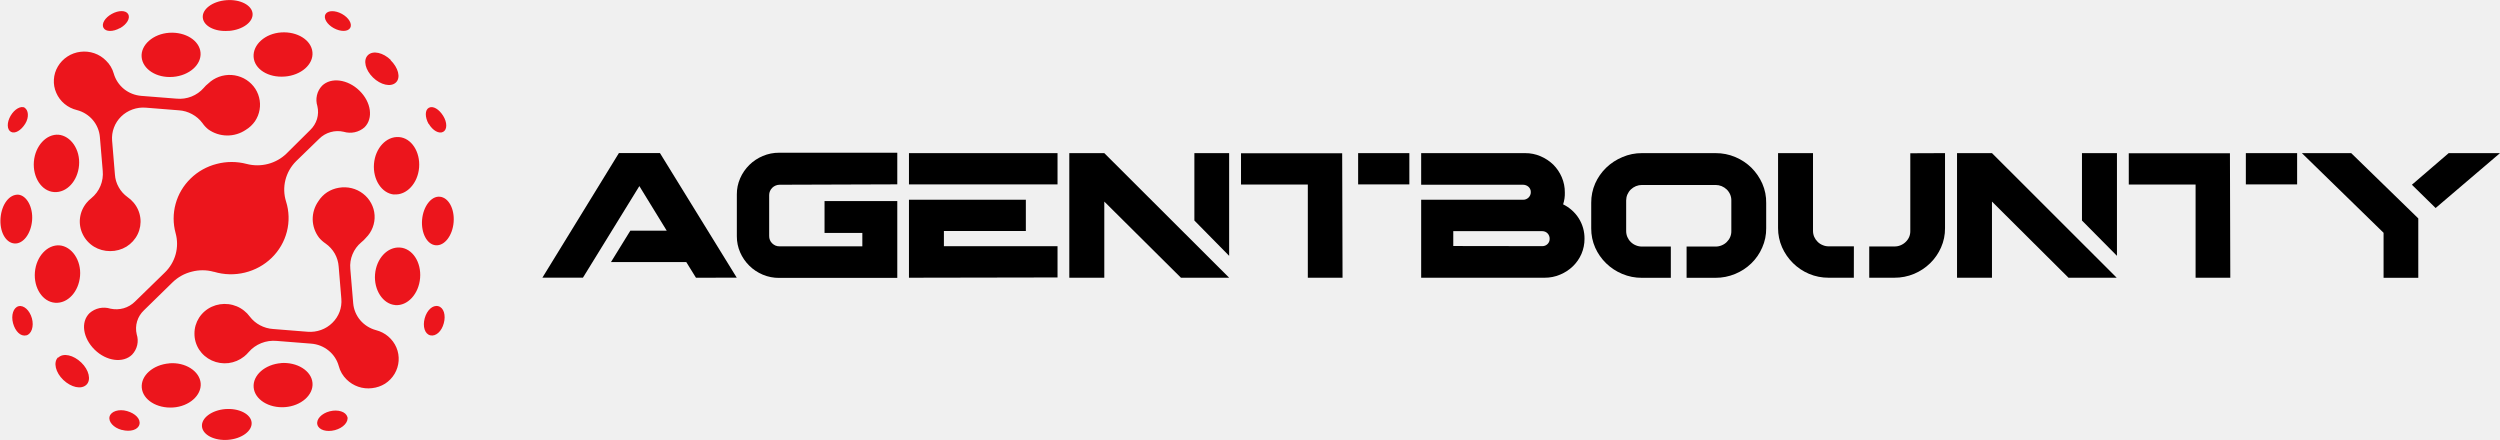
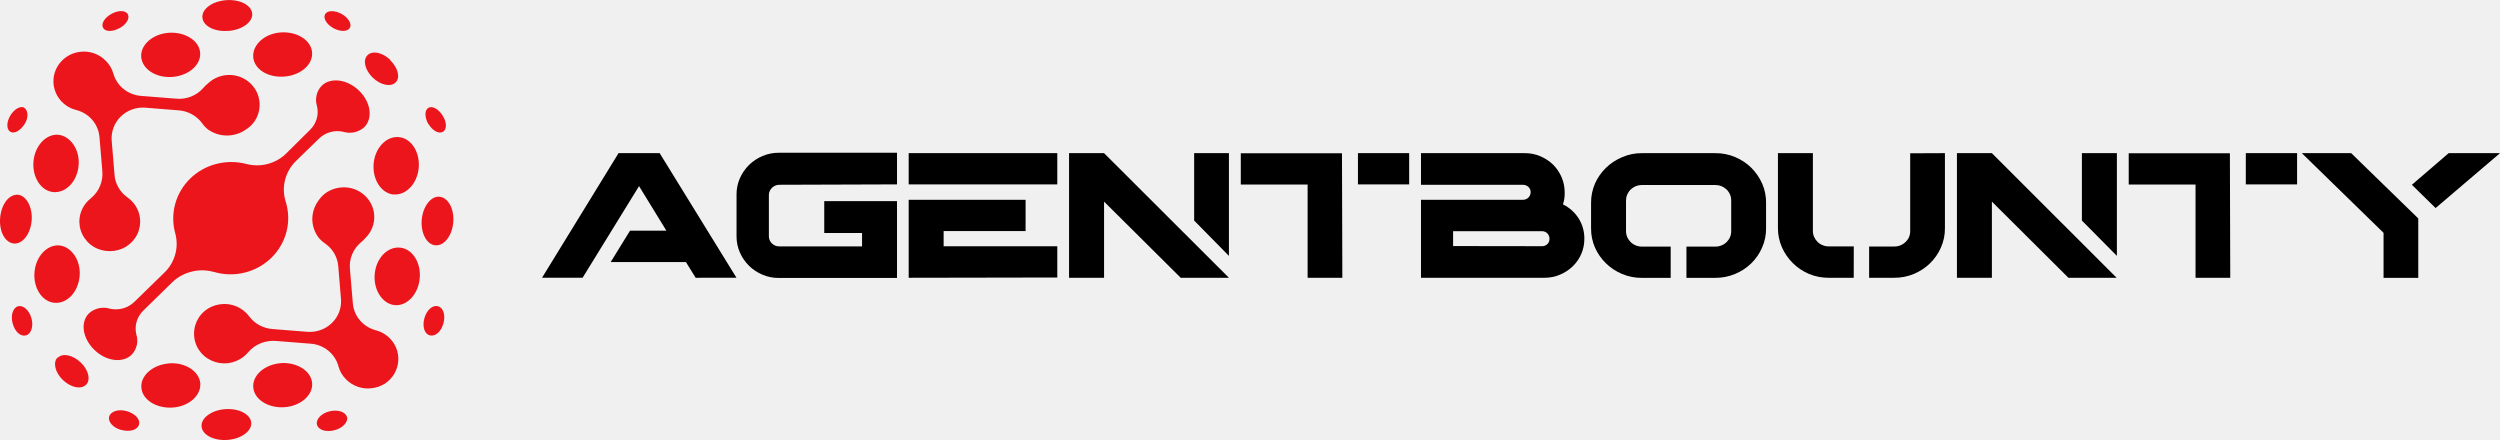
- <svg xmlns="http://www.w3.org/2000/svg" preserveAspectRatio="none" overflow="visible" style="display: block;" width="233" height="41" viewBox="0 0 233 41" fill="none">
+ <svg xmlns="http://www.w3.org/2000/svg" overflow="visible" width="232.96" height="41" viewBox="0.04 0 232.96 41" fill="none">
  <g id="Layer_1" clip-path="url(#clip0_0_97)">
    <path id="Vector" d="M22.907 12.103C23.248 11.897 23.54 11.623 23.764 11.3C23.983 10.976 24.128 10.612 24.193 10.23C24.261 9.847 24.245 9.454 24.146 9.077C24.05 8.7 23.874 8.347 23.627 8.041C23.38 7.736 23.071 7.483 22.718 7.3C22.365 7.121 21.977 7.014 21.578 6.988C21.18 6.965 20.782 7.023 20.408 7.159C20.036 7.296 19.698 7.507 19.414 7.779C19.256 7.902 19.112 8.041 18.986 8.195C18.678 8.548 18.287 8.824 17.846 8.998C17.405 9.173 16.927 9.24 16.453 9.194L13.174 8.936C12.579 8.888 12.014 8.665 11.554 8.295C11.095 7.921 10.763 7.42 10.603 6.859C10.477 6.4 10.227 5.982 9.879 5.648C9.575 5.339 9.2 5.104 8.786 4.961C8.374 4.82 7.933 4.774 7.5 4.828C7.064 4.879 6.647 5.03 6.283 5.269C5.918 5.507 5.614 5.823 5.396 6.193C5.174 6.564 5.047 6.98 5.023 7.408C4.995 7.836 5.071 8.264 5.246 8.657C5.416 9.052 5.679 9.402 6.013 9.681C6.347 9.959 6.743 10.157 7.17 10.259C7.75 10.41 8.267 10.733 8.649 11.183C9.031 11.635 9.261 12.19 9.309 12.773L9.574 15.915C9.621 16.395 9.549 16.879 9.364 17.326C9.18 17.772 8.886 18.167 8.507 18.475C8.35 18.599 8.207 18.739 8.079 18.891C7.739 19.299 7.523 19.79 7.457 20.311C7.392 20.83 7.479 21.357 7.71 21.83C7.938 22.304 8.301 22.705 8.756 22.987C9.209 23.262 9.734 23.406 10.268 23.403C10.805 23.406 11.33 23.262 11.786 22.987C12.239 22.704 12.601 22.303 12.831 21.83C13.06 21.356 13.146 20.83 13.08 20.311C13.016 19.79 12.8 19.297 12.459 18.891C12.294 18.693 12.102 18.518 11.889 18.371C11.545 18.125 11.262 17.808 11.061 17.443C10.855 17.079 10.735 16.675 10.71 16.261L10.448 13.102C10.415 12.691 10.473 12.278 10.62 11.891C10.764 11.503 10.994 11.151 11.293 10.859C11.591 10.568 11.951 10.344 12.347 10.201C12.744 10.057 13.168 10 13.59 10.035L16.658 10.28C17.095 10.306 17.52 10.429 17.901 10.638C18.282 10.843 18.612 11.127 18.866 11.47C19.017 11.691 19.2 11.888 19.41 12.057C19.915 12.42 20.526 12.62 21.154 12.628C21.78 12.635 22.393 12.451 22.907 12.103ZM29.738 22.154C29.913 22.361 30.117 22.543 30.343 22.695C30.696 22.943 30.988 23.262 31.2 23.632C31.41 24.006 31.534 24.419 31.564 24.843L31.813 27.844C31.849 28.256 31.793 28.67 31.65 29.059C31.504 29.447 31.273 29.799 30.973 30.091C30.676 30.385 30.316 30.611 29.918 30.753C29.52 30.897 29.095 30.954 28.671 30.92L25.444 30.662C25.02 30.633 24.608 30.515 24.236 30.316C23.861 30.118 23.537 29.842 23.284 29.509C23.133 29.301 22.953 29.115 22.748 28.955C22.334 28.622 21.83 28.411 21.296 28.348C20.762 28.283 20.222 28.367 19.736 28.589C19.249 28.814 18.839 29.169 18.553 29.613C18.269 30.058 18.12 30.571 18.124 31.094C18.121 31.618 18.269 32.131 18.553 32.576C18.84 33.017 19.25 33.371 19.736 33.596C20.221 33.819 20.762 33.904 21.296 33.841C21.829 33.774 22.333 33.562 22.748 33.23C22.906 33.105 23.049 32.966 23.177 32.813C23.492 32.448 23.893 32.163 24.347 31.981C24.801 31.799 25.294 31.727 25.783 31.773L29.001 32.027C29.599 32.072 30.166 32.298 30.625 32.672C31.088 33.046 31.419 33.551 31.573 34.116C31.695 34.588 31.947 35.02 32.301 35.365C32.606 35.669 32.978 35.901 33.39 36.043C33.802 36.185 34.242 36.23 34.675 36.176C35.107 36.128 35.522 35.986 35.888 35.76C36.253 35.524 36.557 35.209 36.776 34.84C36.994 34.471 37.123 34.058 37.153 33.633C37.183 33.207 37.111 32.779 36.943 32.385C36.774 31.99 36.515 31.638 36.184 31.357C35.856 31.078 35.466 30.877 35.044 30.77C34.468 30.614 33.954 30.29 33.574 29.842C33.194 29.392 32.965 28.84 32.918 28.26L32.648 25.055C32.605 24.594 32.675 24.128 32.854 23.698C33.03 23.268 33.311 22.886 33.673 22.583C33.83 22.459 33.974 22.32 34.101 22.167C34.382 21.89 34.598 21.558 34.736 21.193C34.877 20.828 34.937 20.438 34.911 20.048C34.886 19.66 34.777 19.281 34.59 18.937C34.406 18.593 34.149 18.291 33.836 18.051C33.524 17.809 33.163 17.635 32.777 17.539C32.39 17.444 31.987 17.43 31.594 17.497C31.202 17.56 30.828 17.701 30.497 17.913C30.166 18.131 29.887 18.415 29.678 18.746C29.32 19.251 29.133 19.852 29.143 20.465C29.156 21.074 29.365 21.665 29.738 22.154ZM36.741 18.117C37.898 18.209 38.94 17.085 39.06 15.62C39.18 14.155 38.344 12.852 37.174 12.773C36.004 12.694 34.975 13.805 34.855 15.271C34.736 16.735 35.584 18.038 36.741 18.13V18.117ZM36.836 28.435C37.993 28.526 39.03 27.394 39.154 25.913C39.278 24.431 38.438 23.145 37.268 23.07C36.098 22.995 35.074 24.102 34.954 25.567C34.834 27.032 35.696 28.339 36.836 28.431V28.435ZM32.64 2.597C32.85 2.235 32.511 1.652 31.873 1.299C31.234 0.945 30.553 0.957 30.338 1.319C30.124 1.681 30.467 2.272 31.105 2.622C31.744 2.972 32.43 2.968 32.64 2.597ZM41.361 30.125C41.567 29.38 41.361 28.664 40.843 28.535C40.324 28.406 39.788 28.913 39.583 29.663C39.377 30.412 39.583 31.128 40.101 31.253C40.62 31.378 41.168 30.878 41.361 30.125ZM32.361 38.84C32.233 38.378 31.504 38.136 30.733 38.332C29.961 38.528 29.447 39.086 29.58 39.581C29.713 40.076 30.437 40.292 31.213 40.089C31.988 39.885 32.498 39.327 32.378 38.84H32.361ZM39.964 11.545C40.328 12.166 40.911 12.498 41.301 12.29C41.691 12.082 41.687 11.408 41.301 10.792C40.915 10.176 40.358 9.835 39.973 10.043C39.587 10.251 39.6 10.917 39.943 11.545H39.964ZM11.19 2.622C11.82 2.272 12.163 1.698 11.948 1.319C11.734 0.941 11.049 0.945 10.414 1.299C9.78 1.652 9.437 2.218 9.647 2.597C9.857 2.976 10.53 2.976 11.168 2.622H11.19ZM16.118 7.167C17.636 7.046 18.788 6.031 18.69 4.899C18.591 3.767 17.271 2.955 15.771 3.055C14.271 3.155 13.101 4.191 13.2 5.319C13.299 6.447 14.58 7.284 16.097 7.167H16.118ZM26.55 7.134C28.067 7.013 29.22 6.006 29.121 4.87C29.023 3.733 27.707 2.922 26.207 3.022C24.707 3.122 23.558 4.162 23.636 5.307C23.713 6.451 25.011 7.254 26.528 7.134H26.55ZM40.628 22.858C41.434 22.92 42.175 21.959 42.278 20.714C42.381 19.47 41.807 18.409 40.993 18.334C40.178 18.259 39.441 19.258 39.338 20.481C39.236 21.705 39.793 22.791 40.607 22.858H40.628ZM21.343 2.88C22.628 2.776 23.606 2.048 23.541 1.265C23.477 0.483 22.384 -0.087 21.094 0.017C19.804 0.121 18.831 0.849 18.9 1.64C18.968 2.431 20.031 2.976 21.287 2.876L21.343 2.88ZM19.954 25.334C20.887 25.613 21.88 25.638 22.826 25.405C23.772 25.175 24.636 24.698 25.324 24.027C26.014 23.352 26.503 22.508 26.738 21.584C26.974 20.661 26.948 19.693 26.661 18.783C26.455 18.131 26.435 17.436 26.601 16.773C26.767 16.111 27.114 15.504 27.604 15.017L29.747 12.936C30.037 12.643 30.4 12.429 30.801 12.315C31.201 12.198 31.625 12.187 32.031 12.282C32.366 12.383 32.722 12.398 33.064 12.324C33.404 12.249 33.719 12.09 33.977 11.862C34.808 11.029 34.598 9.523 33.505 8.453C32.413 7.383 30.853 7.175 30.017 7.991C29.777 8.242 29.611 8.551 29.537 8.886C29.461 9.22 29.476 9.567 29.58 9.893C29.674 10.289 29.662 10.702 29.546 11.092C29.427 11.481 29.209 11.835 28.911 12.12L26.691 14.322C26.215 14.78 25.624 15.11 24.977 15.279C24.326 15.449 23.64 15.449 22.988 15.279C22.072 15.037 21.106 15.037 20.19 15.279C19.273 15.514 18.437 15.982 17.768 16.636C17.095 17.29 16.611 18.105 16.367 19C16.121 19.894 16.121 20.836 16.367 21.73C16.547 22.379 16.547 23.062 16.367 23.711C16.187 24.36 15.832 24.951 15.338 25.422L12.579 28.11C12.287 28.401 11.924 28.614 11.524 28.73C11.124 28.843 10.701 28.855 10.294 28.768C9.962 28.664 9.607 28.647 9.266 28.718C8.924 28.793 8.608 28.952 8.349 29.18C7.491 30.012 7.731 31.519 8.824 32.593C9.917 33.667 11.481 33.87 12.313 33.051C12.549 32.799 12.713 32.492 12.789 32.16C12.863 31.827 12.847 31.482 12.741 31.157C12.648 30.76 12.659 30.346 12.776 29.954C12.893 29.562 13.113 29.206 13.414 28.922L16.088 26.308C16.582 25.826 17.201 25.484 17.88 25.318C18.547 25.142 19.251 25.147 19.916 25.33L19.954 25.334ZM36.433 5.602C35.713 4.895 34.761 4.678 34.29 5.14C33.818 5.602 34.05 6.522 34.761 7.221C35.473 7.92 36.433 8.141 36.904 7.683C37.375 7.225 37.11 6.297 36.394 5.598L36.433 5.602ZM2.46 31.257C2.931 31.132 3.184 30.424 2.974 29.667C2.764 28.909 2.207 28.418 1.731 28.539C1.256 28.66 1.011 29.371 1.217 30.129C1.423 30.886 1.929 31.382 2.43 31.253L2.46 31.257ZM11.366 40.068C12.137 40.272 12.861 40.068 12.994 39.56C13.127 39.052 12.613 38.532 11.841 38.311C11.07 38.091 10.346 38.34 10.213 38.819C10.08 39.298 10.573 39.86 11.327 40.064L11.366 40.068ZM5.571 22.87C4.414 22.779 3.377 23.902 3.253 25.367C3.129 26.832 3.969 28.135 5.143 28.218C6.317 28.302 7.337 27.186 7.461 25.721C7.586 24.256 6.69 22.958 5.533 22.866L5.571 22.87ZM5.477 12.557C4.32 12.465 3.283 13.593 3.159 15.054C3.034 16.515 3.87 17.826 5.049 17.901C6.227 17.976 7.243 16.869 7.367 15.404C7.491 13.939 6.596 12.648 5.43 12.553L5.477 12.557ZM2.323 10.039C1.95 9.831 1.354 10.164 0.99 10.788C0.626 11.412 0.639 12.078 1.016 12.286C1.393 12.494 1.959 12.161 2.349 11.537C2.739 10.913 2.64 10.243 2.284 10.035L2.323 10.039ZM26.211 33.841C24.698 33.958 23.546 34.969 23.64 36.101C23.734 37.233 25.054 38.053 26.554 37.945C28.054 37.837 29.224 36.817 29.125 35.685C29.027 34.553 27.69 33.725 26.173 33.837L26.211 33.841ZM15.784 33.866C14.267 33.987 13.114 35.003 13.213 36.135C13.311 37.267 14.627 38.078 16.131 37.978C17.636 37.879 18.797 36.842 18.703 35.718C18.608 34.595 17.276 33.725 15.746 33.862L15.784 33.866ZM1.731 18.146C0.874 18.08 0.154 19.041 0.051 20.315C-0.051 21.588 0.523 22.621 1.337 22.691C2.151 22.762 2.889 21.792 2.991 20.544C3.094 19.295 2.477 18.205 1.693 18.142L1.731 18.146ZM21.017 38.124C19.731 38.228 18.758 38.956 18.823 39.743C18.887 40.53 19.976 41.092 21.257 40.992C22.538 40.892 23.52 40.159 23.451 39.377C23.383 38.594 22.273 38.024 20.991 38.128L21.017 38.124ZM5.43 33.329C5.906 32.867 6.849 33.092 7.573 33.787C8.297 34.482 8.52 35.423 8.044 35.868C7.569 36.314 6.63 36.105 5.901 35.41C5.173 34.715 4.95 33.771 5.404 33.309L5.43 33.329Z" fill="#EC151C" />
    <path id="Vector_2" d="M64.864 25.884L63.96 24.423H56.944L58.748 21.497H62.138L59.588 17.343L54.33 25.879H50.55L57.681 14.267H61.508L68.665 25.879L64.864 25.884Z" fill="black" />
    <path id="Vector_3" d="M72.655 17.218C72.399 17.222 72.154 17.323 71.974 17.501C71.793 17.679 71.69 17.918 71.687 18.167V21.996C71.684 22.123 71.707 22.249 71.755 22.367C71.802 22.486 71.876 22.594 71.97 22.683C72.06 22.77 72.166 22.841 72.282 22.891C72.401 22.938 72.528 22.961 72.655 22.958H80.37V21.709H76.847V18.741H83.627V25.9H72.621C72.096 25.905 71.576 25.803 71.095 25.601C70.625 25.404 70.199 25.122 69.84 24.768C69.475 24.409 69.184 23.985 68.982 23.52C68.776 23.047 68.671 22.539 68.674 22.025V18.113C68.67 17.6 68.775 17.091 68.982 16.619C69.184 16.154 69.475 15.73 69.84 15.37C70.199 15.017 70.626 14.734 71.095 14.538C71.576 14.334 72.096 14.23 72.621 14.234H83.627V17.181L72.655 17.218Z" fill="black" />
    <path id="Vector_4" d="M84.715 25.884V18.617H95.609V21.53H87.972V22.945H98.562V25.859L84.715 25.884ZM84.715 14.271H98.562V17.185H84.715V14.271Z" fill="black" />
    <path id="Vector_5" d="M111.316 20.552V14.271H114.556V23.844L111.316 20.552ZM114.556 25.884H110.065L102.921 18.787V25.884H99.659V14.271H102.921L114.556 25.884Z" fill="black" />
    <path id="Vector_6" d="M131.352 14.271V17.185H126.578V14.271H131.352ZM125.125 25.884H121.889V17.198H115.662V14.284H125.091L125.125 25.884Z" fill="black" />
    <path id="Vector_7" d="M143.725 22.941C143.819 22.945 143.912 22.929 143.999 22.895C144.086 22.861 144.165 22.81 144.231 22.745C144.296 22.681 144.347 22.605 144.381 22.521C144.416 22.436 144.432 22.345 144.428 22.254C144.433 22.066 144.362 21.884 144.231 21.747C144.166 21.68 144.087 21.627 143.999 21.593C143.912 21.559 143.819 21.542 143.725 21.543H135.445V22.929L143.725 22.941ZM145.683 19.045C146.284 19.34 146.789 19.791 147.141 20.348C147.5 20.922 147.686 21.583 147.676 22.254C147.679 22.737 147.583 23.215 147.393 23.661C147.207 24.09 146.938 24.48 146.601 24.81C146.259 25.143 145.854 25.408 145.409 25.592C144.953 25.788 144.459 25.887 143.961 25.884H132.453V18.617H141.946C142.042 18.619 142.136 18.602 142.225 18.567C142.313 18.531 142.393 18.478 142.461 18.413C142.528 18.346 142.582 18.267 142.619 18.18C142.655 18.094 142.673 18.002 142.671 17.909C142.676 17.816 142.658 17.724 142.619 17.639C142.585 17.553 142.53 17.476 142.461 17.414C142.391 17.351 142.31 17.301 142.221 17.268C142.133 17.235 142.04 17.218 141.946 17.218H132.453V14.272H142.143C142.639 14.268 143.13 14.367 143.583 14.563C144.024 14.751 144.425 15.016 144.766 15.345C145.102 15.682 145.369 16.078 145.555 16.511C145.748 16.96 145.846 17.443 145.842 17.93C145.856 18.308 145.802 18.685 145.683 19.045Z" fill="black" />
    <path id="Vector_8" d="M159.89 14.272C160.528 14.267 161.158 14.394 161.742 14.642C162.301 14.878 162.809 15.215 163.238 15.637C163.664 16.065 164.007 16.566 164.249 17.114C164.498 17.686 164.621 18.303 164.609 18.925V21.272C164.617 21.893 164.49 22.508 164.236 23.078C163.759 24.184 162.854 25.065 161.716 25.53C161.136 25.772 160.51 25.896 159.878 25.892H157.19V22.979H159.89C160.083 22.98 160.274 22.944 160.452 22.87C160.632 22.799 160.795 22.692 160.932 22.558C161.069 22.424 161.178 22.266 161.253 22.092C161.327 21.916 161.364 21.728 161.36 21.538V18.679C161.364 18.491 161.327 18.304 161.253 18.13C161.178 17.955 161.069 17.795 160.932 17.66C160.794 17.527 160.631 17.421 160.452 17.347C160.274 17.276 160.083 17.239 159.89 17.239H153.033C152.841 17.239 152.65 17.276 152.472 17.347C152.293 17.421 152.13 17.527 151.992 17.66C151.855 17.795 151.746 17.955 151.671 18.13C151.597 18.304 151.56 18.491 151.559 18.679V21.538C151.559 21.728 151.597 21.916 151.671 22.092C151.746 22.266 151.855 22.424 151.992 22.558C152.129 22.692 152.292 22.799 152.472 22.87C152.649 22.944 152.841 22.98 153.033 22.979H155.721V25.892H153.033C152.398 25.898 151.768 25.773 151.186 25.526C150.628 25.292 150.12 24.957 149.691 24.539C149.262 24.121 148.917 23.628 148.675 23.087C148.423 22.516 148.296 21.901 148.302 21.28V18.904C148.296 18.28 148.423 17.663 148.675 17.089C148.918 16.544 149.265 16.048 149.699 15.628C150.133 15.21 150.645 14.875 151.208 14.642C151.782 14.393 152.405 14.267 153.033 14.272H159.89Z" fill="black" />
    <path id="Vector_9" d="M181.276 14.271V21.26C181.284 21.882 181.157 22.499 180.903 23.07C180.664 23.614 180.321 24.11 179.892 24.531C179.462 24.95 178.954 25.286 178.396 25.521C177.812 25.766 177.181 25.889 176.545 25.884H174.213V22.97H176.545C176.742 22.975 176.937 22.94 177.119 22.866C177.3 22.794 177.465 22.688 177.603 22.554C177.744 22.421 177.856 22.263 177.933 22.088C178.007 21.912 178.043 21.724 178.04 21.534V14.284L181.276 14.271ZM172.778 25.884H170.429C169.8 25.887 169.177 25.764 168.599 25.521C168.039 25.283 167.531 24.942 167.103 24.518C166.674 24.092 166.33 23.593 166.088 23.045C165.84 22.481 165.713 21.873 165.715 21.26V14.271H168.972V21.522C168.972 21.71 169.01 21.897 169.083 22.071C169.159 22.245 169.268 22.403 169.405 22.537C169.54 22.673 169.704 22.779 169.885 22.849C170.062 22.925 170.253 22.962 170.446 22.958H172.782L172.778 25.884Z" fill="black" />
    <path id="Vector_10" d="M194.039 20.552V14.271H197.3V23.844L194.039 20.552ZM197.275 25.884H192.783L185.652 18.787V25.884H182.395V14.271H185.652L197.275 25.884Z" fill="black" />
    <path id="Vector_11" d="M214.092 14.271V17.185H209.313V14.271H214.092ZM207.864 25.884H204.629V17.198H198.402V14.284H207.83L207.864 25.884Z" fill="black" />
    <path id="Vector_12" d="M224.789 17.218L228.217 14.271H233L227 19.387L224.789 17.218ZM225.384 20.356V25.892H222.149V21.697L214.533 14.271H219.132L225.384 20.356Z" fill="black" />
  </g>
  <defs>
    <clipPath id="clip0_0_97">
      <rect width="233" height="41" fill="white" />
    </clipPath>
  </defs>
</svg>
